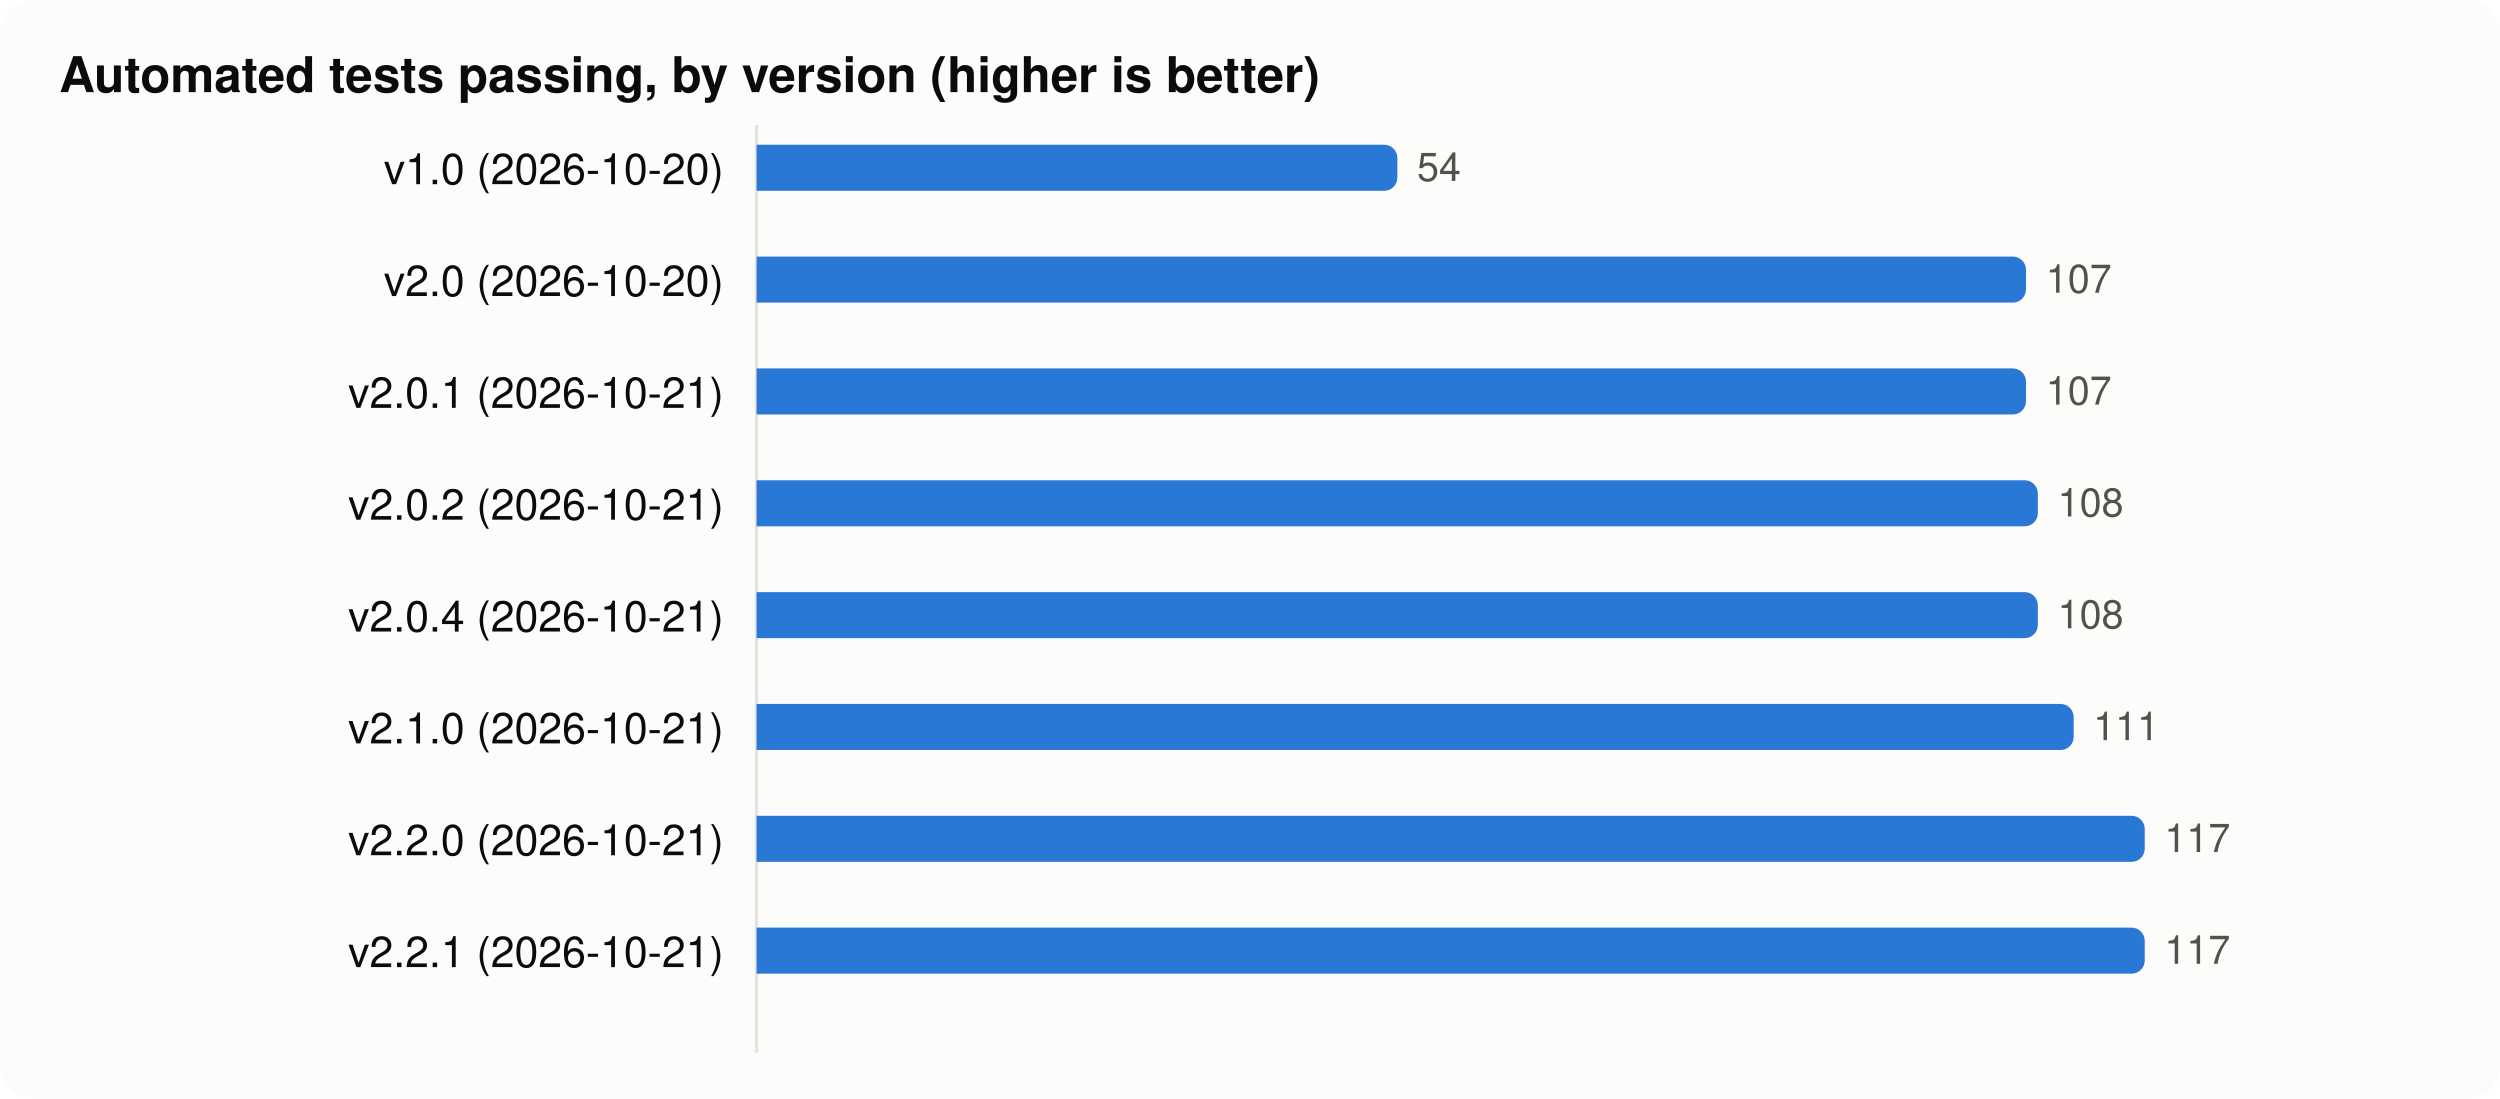
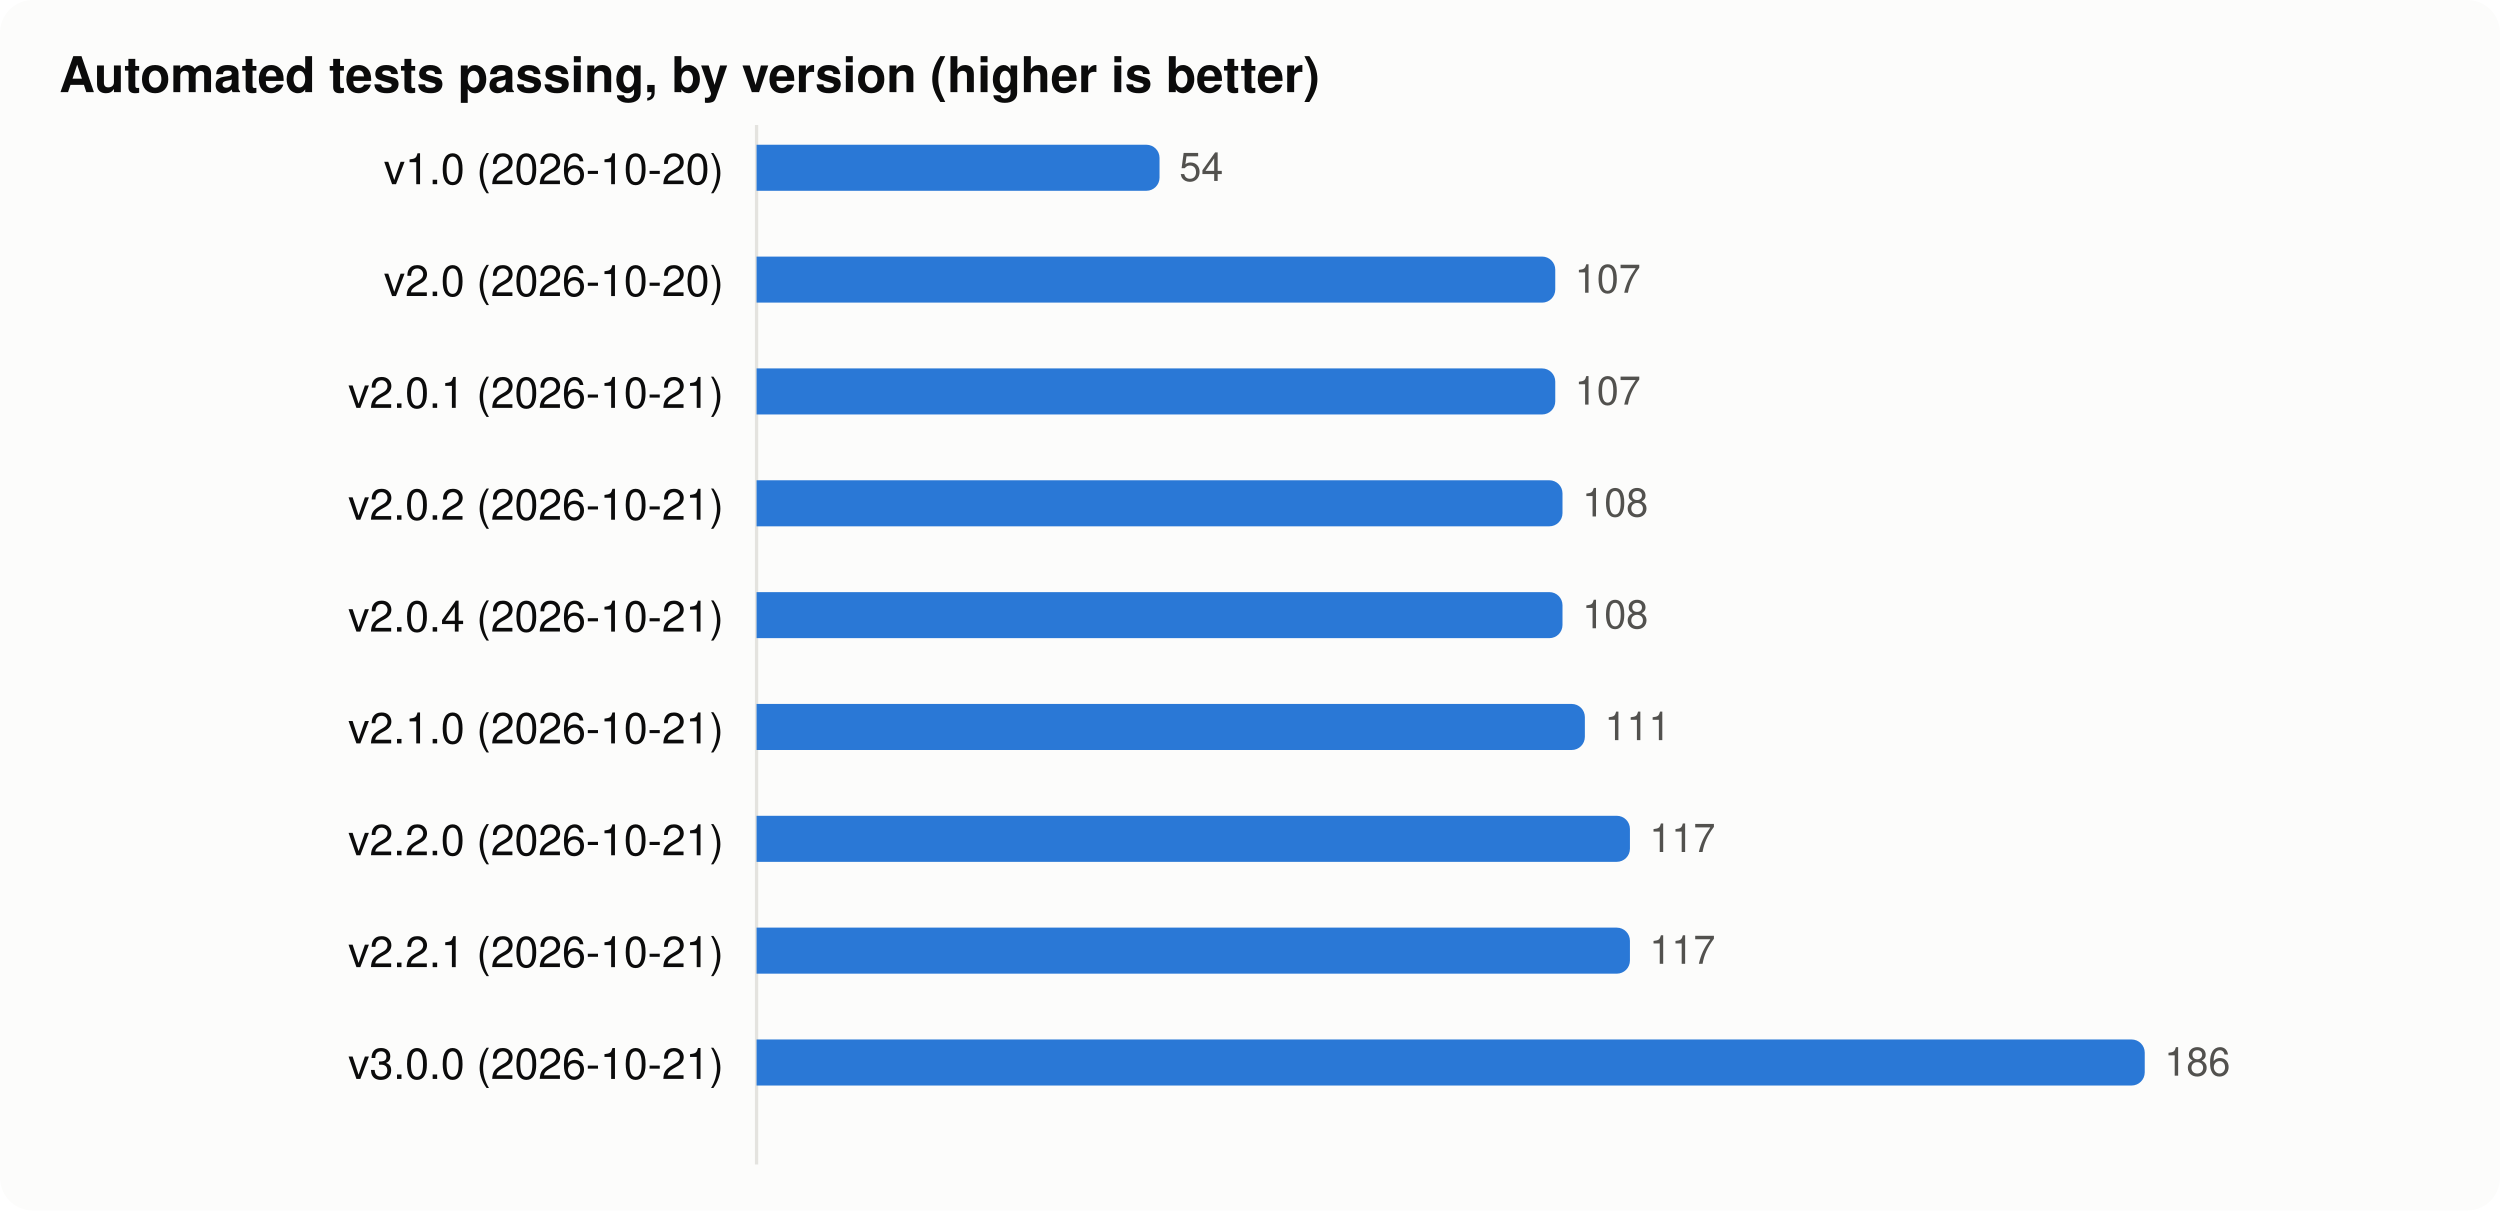
- <svg xmlns="http://www.w3.org/2000/svg" width="760" height="334" viewBox="0 0 760 334" role="img" aria-label="Automated tests passing, by version (higher is better)">
+ <svg xmlns="http://www.w3.org/2000/svg" width="760" height="368" viewBox="0 0 760 368" role="img" aria-label="Automated tests passing, by version (higher is better)">
  <style>
.s{fill:#fcfcfb}.t1{fill:#0b0b0b}.t2{fill:#52514e}.g{stroke:#e4e3df}.a{fill:#2a78d6}.b{fill:#85837d}
@media (prefers-color-scheme:dark){.s{fill:#1a1a19}.t1{fill:#f0efec}.t2{fill:#c3c2b7}.g{stroke:#3a3936}.a{fill:#3987e5}.b{fill:#6b6a66}}
text{font-family:Segoe UI,Helvetica,Arial,sans-serif}
</style>
-   <rect class="s" width="760" height="334" rx="10" />
+   <rect class="s" width="760" height="368" rx="10" />
  <text class="t1" x="18" y="28" font-size="15" font-weight="600">Automated tests passing, by version (higher is better)</text>
-   <line class="g" x1="230" y1="38" x2="230" y2="320" stroke-width="1" />
+   <line class="g" x1="230" y1="38" x2="230" y2="354" stroke-width="1" />
  <text class="t1" x="220" y="56" font-size="13" text-anchor="end">v1.0  (2026-10-20)</text>
-   <path class="a" d="M230.0,44.0 h190.8 a4,4 0 0 1 4,4 v6.0 a4,4 0 0 1 -4,4 h-190.8 z" />
-   <text class="t2" x="430.769" y="55" font-size="12">54</text>
+   <path class="a" d="M230.0,44.0 h118.5 a4,4 0 0 1 4,4 v6.0 a4,4 0 0 1 -4,4 h-118.5 z" />
+   <text class="t2" x="358.516" y="55" font-size="12">54</text>
  <text class="t1" x="220" y="90" font-size="13" text-anchor="end">v2.0  (2026-10-20)</text>
-   <path class="a" d="M230.0,78.0 h381.9 a4,4 0 0 1 4,4 v6.0 a4,4 0 0 1 -4,4 h-381.9 z" />
-   <text class="t2" x="621.932" y="89" font-size="12">107</text>
+   <path class="a" d="M230.0,78.0 h238.8 a4,4 0 0 1 4,4 v6.0 a4,4 0 0 1 -4,4 h-238.8 z" />
+   <text class="t2" x="478.763" y="89" font-size="12">107</text>
  <text class="t1" x="220" y="124" font-size="13" text-anchor="end">v2.0.1  (2026-10-21)</text>
-   <path class="a" d="M230.0,112.0 h381.9 a4,4 0 0 1 4,4 v6.0 a4,4 0 0 1 -4,4 h-381.9 z" />
-   <text class="t2" x="621.932" y="123" font-size="12">107</text>
+   <path class="a" d="M230.0,112.0 h238.8 a4,4 0 0 1 4,4 v6.0 a4,4 0 0 1 -4,4 h-238.8 z" />
+   <text class="t2" x="478.763" y="123" font-size="12">107</text>
  <text class="t1" x="220" y="158" font-size="13" text-anchor="end">v2.0.2  (2026-10-21)</text>
-   <path class="a" d="M230.0,146.0 h385.5 a4,4 0 0 1 4,4 v6.0 a4,4 0 0 1 -4,4 h-385.5 z" />
-   <text class="t2" x="625.538" y="157" font-size="12">108</text>
+   <path class="a" d="M230.0,146.0 h241.0 a4,4 0 0 1 4,4 v6.0 a4,4 0 0 1 -4,4 h-241.0 z" />
+   <text class="t2" x="481.032" y="157" font-size="12">108</text>
  <text class="t1" x="220" y="192" font-size="13" text-anchor="end">v2.0.4  (2026-10-21)</text>
-   <path class="a" d="M230.0,180.0 h385.5 a4,4 0 0 1 4,4 v6.0 a4,4 0 0 1 -4,4 h-385.5 z" />
-   <text class="t2" x="625.538" y="191" font-size="12">108</text>
+   <path class="a" d="M230.0,180.0 h241.0 a4,4 0 0 1 4,4 v6.0 a4,4 0 0 1 -4,4 h-241.0 z" />
+   <text class="t2" x="481.032" y="191" font-size="12">108</text>
  <text class="t1" x="220" y="226" font-size="13" text-anchor="end">v2.1.0  (2026-10-21)</text>
-   <path class="a" d="M230.0,214.0 h396.4 a4,4 0 0 1 4,4 v6.0 a4,4 0 0 1 -4,4 h-396.4 z" />
-   <text class="t2" x="636.359" y="225" font-size="12">111</text>
+   <path class="a" d="M230.0,214.0 h247.8 a4,4 0 0 1 4,4 v6.0 a4,4 0 0 1 -4,4 h-247.8 z" />
+   <text class="t2" x="487.839" y="225" font-size="12">111</text>
  <text class="t1" x="220" y="260" font-size="13" text-anchor="end">v2.2.0  (2026-10-21)</text>
-   <path class="a" d="M230.0,248.0 h418.0 a4,4 0 0 1 4,4 v6.0 a4,4 0 0 1 -4,4 h-418.0 z" />
-   <text class="t2" x="658.0" y="259" font-size="12">117</text>
+   <path class="a" d="M230.0,248.0 h261.5 a4,4 0 0 1 4,4 v6.0 a4,4 0 0 1 -4,4 h-261.5 z" />
+   <text class="t2" x="501.452" y="259" font-size="12">117</text>
  <text class="t1" x="220" y="294" font-size="13" text-anchor="end">v2.2.1  (2026-10-21)</text>
-   <path class="a" d="M230.0,282.0 h418.0 a4,4 0 0 1 4,4 v6.0 a4,4 0 0 1 -4,4 h-418.0 z" />
-   <text class="t2" x="658.0" y="293" font-size="12">117</text>
+   <path class="a" d="M230.0,282.0 h261.5 a4,4 0 0 1 4,4 v6.0 a4,4 0 0 1 -4,4 h-261.5 z" />
+   <text class="t2" x="501.452" y="293" font-size="12">117</text>
+   <text class="t1" x="220" y="328" font-size="13" text-anchor="end">v3.0.0  (2026-10-21)</text>
+   <path class="a" d="M230.0,316.0 h418.0 a4,4 0 0 1 4,4 v6.0 a4,4 0 0 1 -4,4 h-418.0 z" />
+   <text class="t2" x="658.0" y="327" font-size="12">186</text>
</svg>
